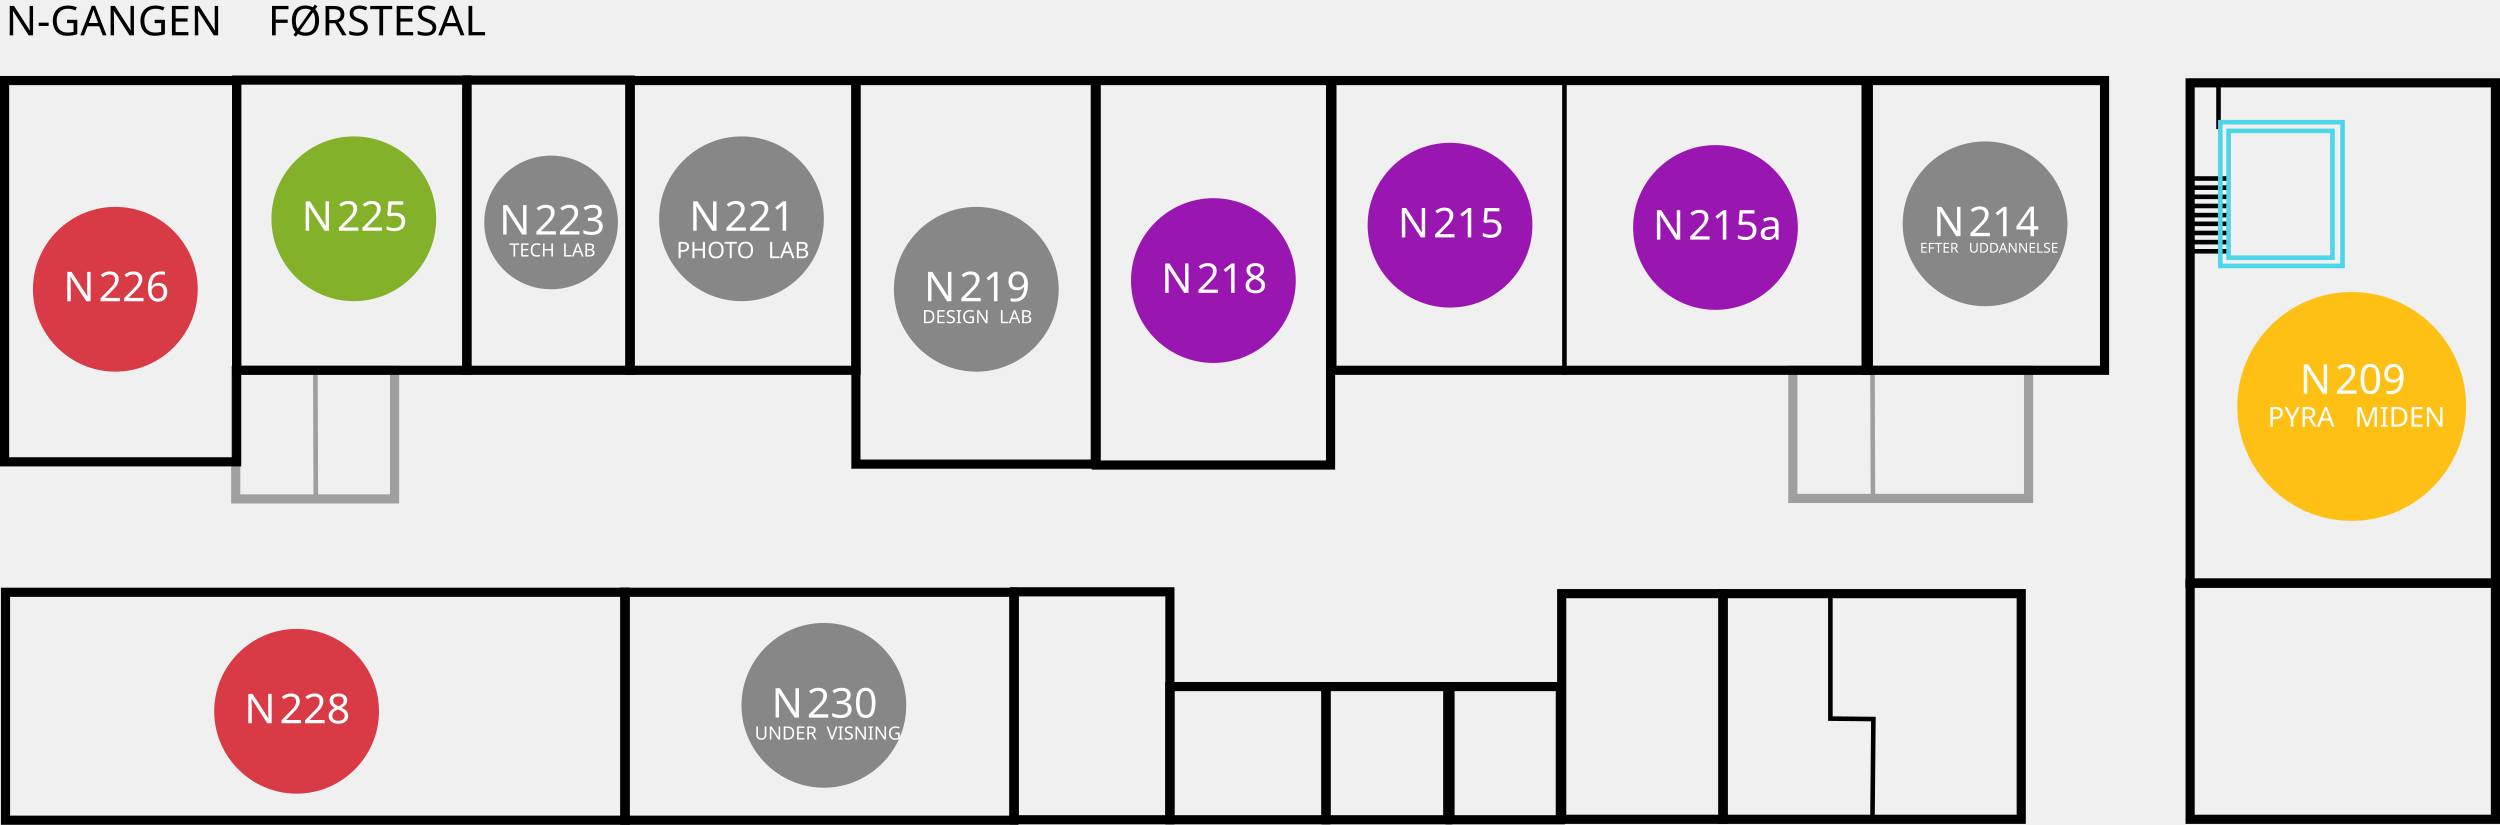
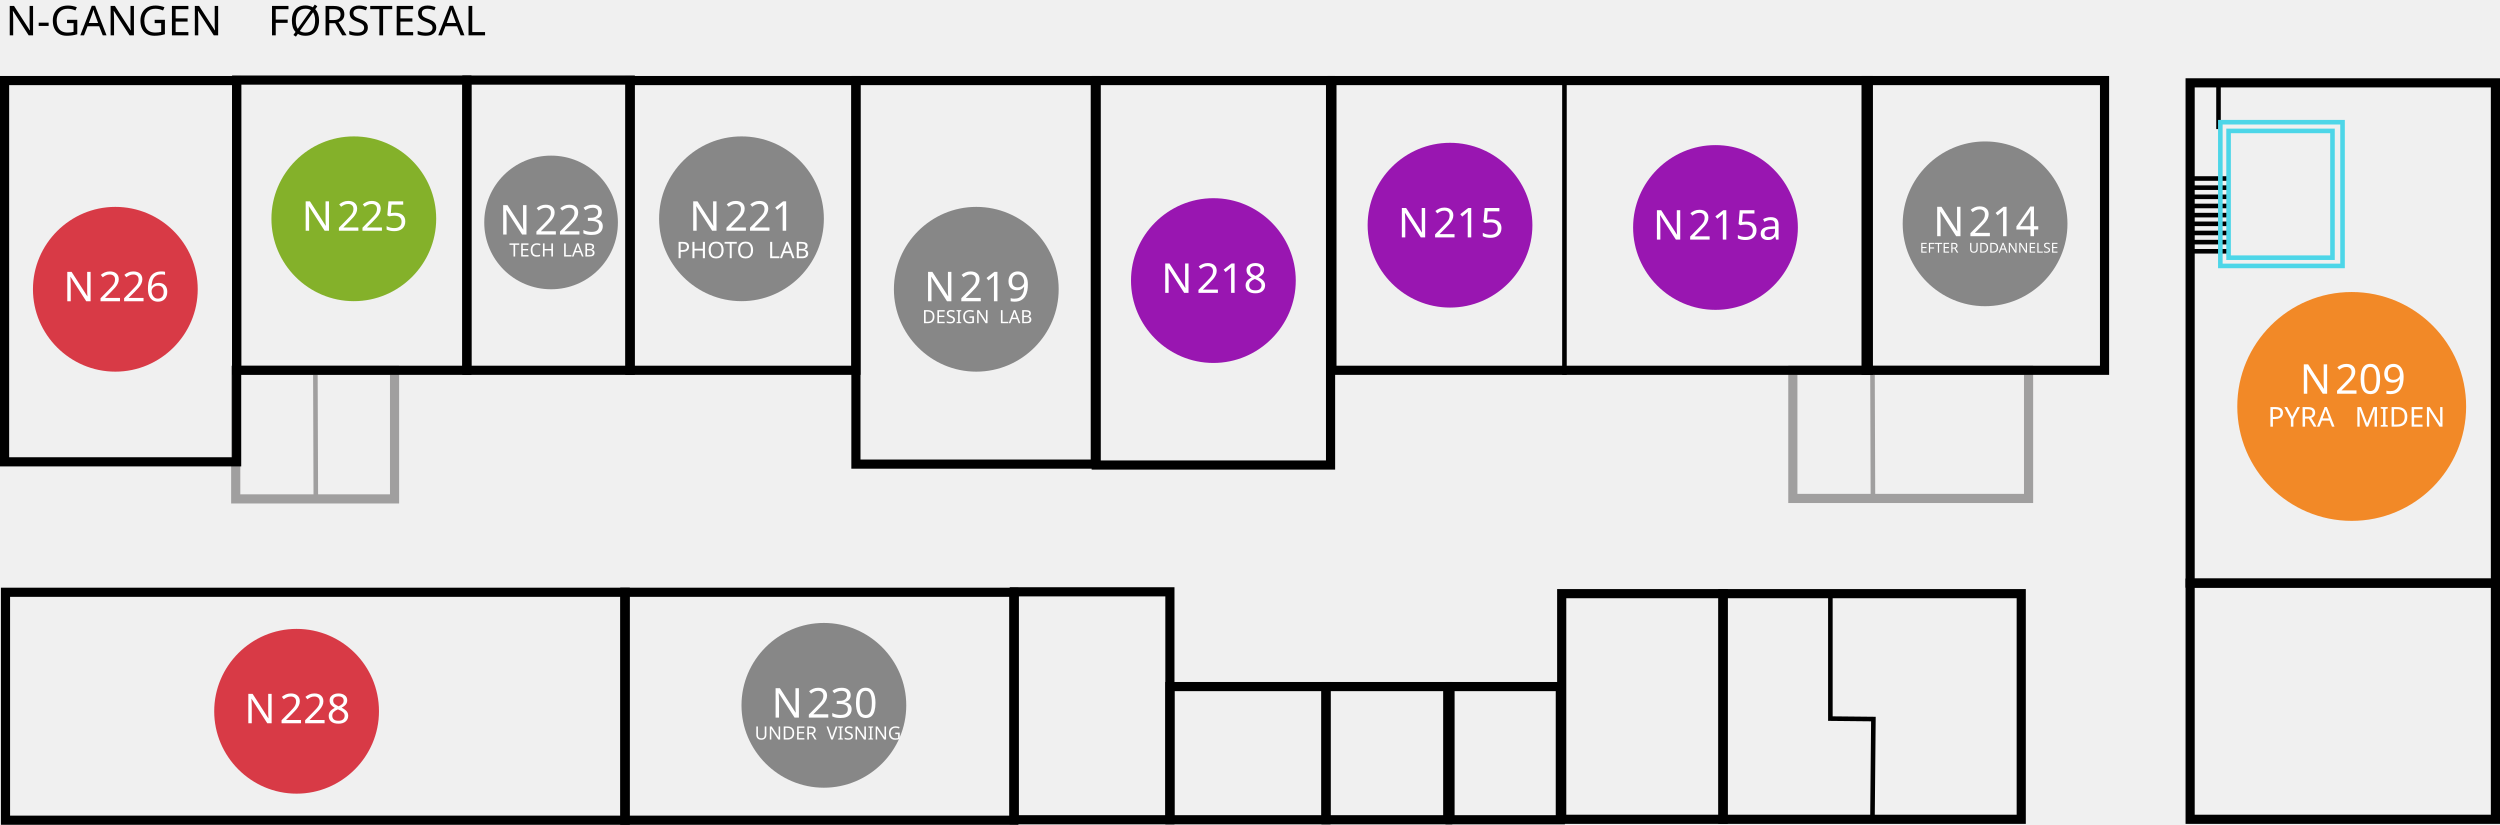
<svg xmlns="http://www.w3.org/2000/svg" version="1.1" x="0px" y="0px" viewBox="0 0 546.2 180.2" style="enable-background:new 0 0 546.2 180.2;" xml:space="preserve">
  <style type="text/css">
	.st0{fill:none;stroke:#A09F9F;stroke-width:2;stroke-miterlimit:10;}
	.st1{fill:none;stroke:#A09F9F;stroke-miterlimit:10;}
	.st2{fill:none;stroke:#000000;stroke-width:2;stroke-miterlimit:10;}
	.st3{fill:none;stroke:#000000;stroke-miterlimit:10;}
	.st4{fill:none;stroke:#4DD6E8;stroke-miterlimit:10;}
	.st5{fill:#878787;}
	.st6{fill:#FFFFFF;}
	.st7{font-family:'ArialMT';}
	.st8{font-size:9px;}
	.st9{font-size:4px;}
- 	.st10{fill:#FFC015;}
+ 	.st10{fill:#f28927;}
	.st11{font-size:6px;}
	.st12{font-size:3px;}
	.st13{fill:#9916B1;}
	.st14{font-size:5px;}
	.st15{fill:#84B12A;}
	.st16{fill:#D83A46;}
</style>
  <g id="Layer_1">
    <g id="FØRSTESAL">
      <g id="FØRSTESAL-KORT">
        <rect x="51.5" y="80.9" class="st0" width="34.7" height="28.1" />
        <line class="st1" x1="68.9" y1="80.6" x2="69" y2="109.1" />
        <rect x="391.7" y="80.9" class="st0" width="51.5" height="28" />
        <line class="st1" x1="409.1" y1="81.4" x2="409.2" y2="109.1" />
        <rect x="1.2" y="129.4" class="st2" width="135.4" height="49.8" />
        <rect x="478.5" y="18.1" class="st2" width="66.7" height="109.3" />
        <rect x="407.7" y="17.6" class="st2" width="52.1" height="63.3" />
        <rect x="291" y="17.6" class="st2" width="117.2" height="63.3" />
        <rect x="239.5" y="17.6" class="st2" width="51.2" height="84" />
        <rect x="187" y="17.6" class="st2" width="52.3" height="83.8" />
        <rect x="136.5" y="129.4" class="st2" width="85" height="49.8" />
        <rect x="137.6" y="17.6" class="st2" width="49.4" height="63.3" />
        <rect x="102" y="17.5" class="st2" width="35.7" height="63.4" />
        <rect x="51.7" y="17.5" class="st2" width="50.3" height="63.4" />
        <rect x="1" y="17.6" class="st2" width="50.7" height="83.3" />
        <line class="st3" x1="478.5" y1="54.9" x2="486.7" y2="54.9" />
        <line class="st3" x1="478.5" y1="52.9" x2="486.9" y2="52.9" />
        <line class="st3" x1="478.2" y1="50.9" x2="486.9" y2="50.9" />
        <line class="st3" x1="478.1" y1="48.9" x2="487" y2="48.9" />
        <line class="st3" x1="478.5" y1="47" x2="486.9" y2="47" />
        <line class="st3" x1="478.2" y1="45" x2="487" y2="45" />
        <line class="st3" x1="478.5" y1="43" x2="486.6" y2="43" />
        <line class="st3" x1="478.5" y1="41" x2="486.6" y2="41" />
        <line class="st3" x1="478.2" y1="39" x2="486.6" y2="39" />
        <line class="st3" x1="484.7" y1="17.9" x2="484.7" y2="28.2" />
        <rect x="486.9" y="28.6" class="st4" width="22.7" height="27.7" />
        <rect x="485.1" y="26.7" class="st4" width="26.7" height="31.4" />
        <rect x="221.6" y="129.3" class="st2" width="34" height="49.8" />
        <rect x="255.6" y="150" class="st2" width="34.1" height="29.1" />
        <rect x="289.7" y="150" class="st2" width="26.6" height="29.1" />
        <rect x="316.8" y="150" class="st2" width="24.1" height="29.1" />
        <rect x="341.2" y="129.7" class="st2" width="35.3" height="49.3" />
        <rect x="376.4" y="129.7" class="st2" width="65.2" height="49.3" />
        <rect x="478.5" y="127.4" class="st2" width="66.7" height="51.6" />
        <g>
          <path class="st5" d="M135,48.6c0,8.1-6.5,14.6-14.6,14.6s-14.6-6.5-14.6-14.6S112.3,34,120.4,34C128.5,34,135,40.5,135,48.6z" />
          <text transform="matrix(1 0 0 1 109.0555 51.2405)" class="st6 st7 st8">N</text>
          <text transform="matrix(1 0 0 1 116.7555 51.2405)" class="st6 st7 st8">223</text>
          <text transform="matrix(1 0 0 1 111.2555 56.0405)" class="st6 st7 st9">TECH</text>
          <text transform="matrix(1 0 0 1 122.8555 56.0405)" class="st6 st7 st9">LAB</text>
        </g>
        <g>
          <circle class="st10" cx="513.8" cy="88.8" r="25" />
          <text transform="matrix(1 0 0 1 502.4608 86.017)" class="st6 st7 st8">N</text>
          <text transform="matrix(1 0 0 1 510.1608 86.017)" class="st6 st7 st8">209</text>
          <text transform="matrix(1 0 0 1 495.4608 93.217)" class="st6 st7 st11">PYRA</text>
          <text transform="matrix(1 0 0 1 514.4608 93.217)" class="st6 st7 st11">MIDEN</text>
        </g>
        <g>
          <path class="st5" d="M451.7,48.9c0,9.9-8.1,18-18,18s-18-8.1-18-18s8.1-18,18-18C443.7,30.9,451.7,39,451.7,48.9z" />
          <text transform="matrix(1 0 0 1 422.3576 51.5987)" class="st6 st7 st8">N</text>
          <text transform="matrix(1 0 0 1 430.0576 51.5987)" class="st6 st7 st8">214</text>
          <text transform="matrix(1 0 0 1 419.4576 55.1987)" class="st6 st7 st12">EFTER</text>
          <text transform="matrix(1 0 0 1 430.1576 55.1987)" class="st6 st7 st12">UDDANNELSE</text>
        </g>
        <g>
          <path class="st13" d="M392.8,49.7c0,9.9-8.1,18-18,18s-18-8.1-18-18s8.1-18,18-18S392.8,39.8,392.8,49.7z" />
          <text transform="matrix(1 0 0 1 361.1277 52.3484)" class="st6 st7 st8">N</text>
          <text transform="matrix(1 0 0 1 368.8277 52.3484)" class="st6 st7 st8">215a</text>
        </g>
        <g>
          <path class="st13" d="M334.8,49.2c0,9.9-8.1,18-18,18s-18-8.1-18-18s8.1-18,18-18S334.8,39.3,334.8,49.2z" />
          <text transform="matrix(1 0 0 1 305.4 51.8685)" class="st6 st7 st8">N</text>
          <text transform="matrix(1 0 0 1 313.1 51.8685)" class="st6 st7 st8">215</text>
        </g>
        <g>
          <path class="st13" d="M283.1,61.3c0,9.9-8.1,18-18,18s-18-8.1-18-18s8.1-18,18-18C275,43.3,283.1,51.4,283.1,61.3z" />
          <text transform="matrix(1 0 0 1 253.701 63.9871)" class="st6 st7 st8">N</text>
          <text transform="matrix(1 0 0 1 261.401 63.9871)" class="st6 st7 st8">218</text>
        </g>
        <g>
          <path class="st5" d="M231.3,63.2c0,9.9-8.1,18-18,18s-18-8.1-18-18s8.1-18,18-18C223.2,45.2,231.3,53.2,231.3,63.2z" />
          <text transform="matrix(1 0 0 1 201.8871 65.8177)" class="st6 st7 st8">N</text>
          <text transform="matrix(1 0 0 1 209.5871 65.8177)" class="st6 st7 st8">219</text>
          <text transform="matrix(1 0 0 1 201.4871 70.6178)" class="st6 st7 st9">DESIGN</text>
          <text transform="matrix(1 0 0 1 218.2871 70.6178)" class="st6 st7 st9">LAB</text>
        </g>
        <g>
          <path class="st5" d="M180,47.8c0,9.9-8.1,18-18,18s-18-8.1-18-18s8.1-18,18-18S180,37.8,180,47.8z" />
          <text transform="matrix(1 0 0 1 150.5761 50.4124)" class="st6 st7 st8">N</text>
          <text transform="matrix(1 0 0 1 158.2761 50.4124)" class="st6 st7 st8">221</text>
          <text transform="matrix(1 0 0 1 147.7761 56.4124)" class="st6 st7 st14">PHOTO</text>
          <text transform="matrix(1 0 0 1 167.7761 56.4124)" class="st6 st7 st14">LAB</text>
        </g>
        <g>
          <path class="st15" d="M95.3,47.8c0,9.9-8.1,18-18,18s-18-8.1-18-18s8.1-18,18-18S95.3,37.8,95.3,47.8z" />
          <text transform="matrix(1 0 0 1 65.9083 50.4124)" class="st6 st7 st8">N</text>
          <text transform="matrix(1 0 0 1 73.6083 50.4124)" class="st6 st7 st8">225</text>
        </g>
        <g>
          <path class="st16" d="M43.2,63.2c0,9.9-8.1,18-18,18s-18-8.1-18-18s8.1-18,18-18S43.2,53.2,43.2,63.2z" />
          <text transform="matrix(1 0 0 1 13.8265 65.8177)" class="st6 st7 st8">N</text>
          <text transform="matrix(1 0 0 1 21.5265 65.8177)" class="st6 st7 st8">226</text>
        </g>
        <g>
          <path class="st16" d="M82.8,155.4c0,9.9-8.1,18-18,18s-18-8.1-18-18s8.1-18,18-18S82.8,145.4,82.8,155.4z" />
          <text transform="matrix(1 0 0 1 53.3789 158.0179)" class="st6 st7 st8">N</text>
          <text transform="matrix(1 0 0 1 61.0789 158.0179)" class="st6 st7 st8">228</text>
        </g>
        <g>
          <path class="st5" d="M198,154.1c0,9.9-8.1,18-18,18s-18-8.1-18-18s8.1-18,18-18S198,144.2,198,154.1z" />
          <text transform="matrix(1 0 0 1 168.576 156.7784)" class="st6 st7 st8">N</text>
          <text transform="matrix(1 0 0 1 176.276 156.7784)" class="st6 st7 st8">230</text>
          <text transform="matrix(1 0 0 1 164.876 161.5785)" class="st6 st7 st9">UNDER</text>
          <text transform="matrix(1 0 0 1 180.576 161.5785)" class="st6 st7 st9">VISNING</text>
        </g>
        <line class="st3" x1="341.8" y1="17.5" x2="341.8" y2="81.9" />
        <polyline class="st3" points="399.9,129.7 399.9,157 409.3,157.1 409.1,178.5    " />
      </g>
      <text transform="matrix(1 0 0 1 1.254 7.7235)" class="st7 st8">N-GANGEN </text>
      <text transform="matrix(1 0 0 1 58.554 7.7235)" class="st7 st8">FØRSTESAL</text>
    </g>
  </g>
  <g id="Layer_2">
</g>
</svg>
